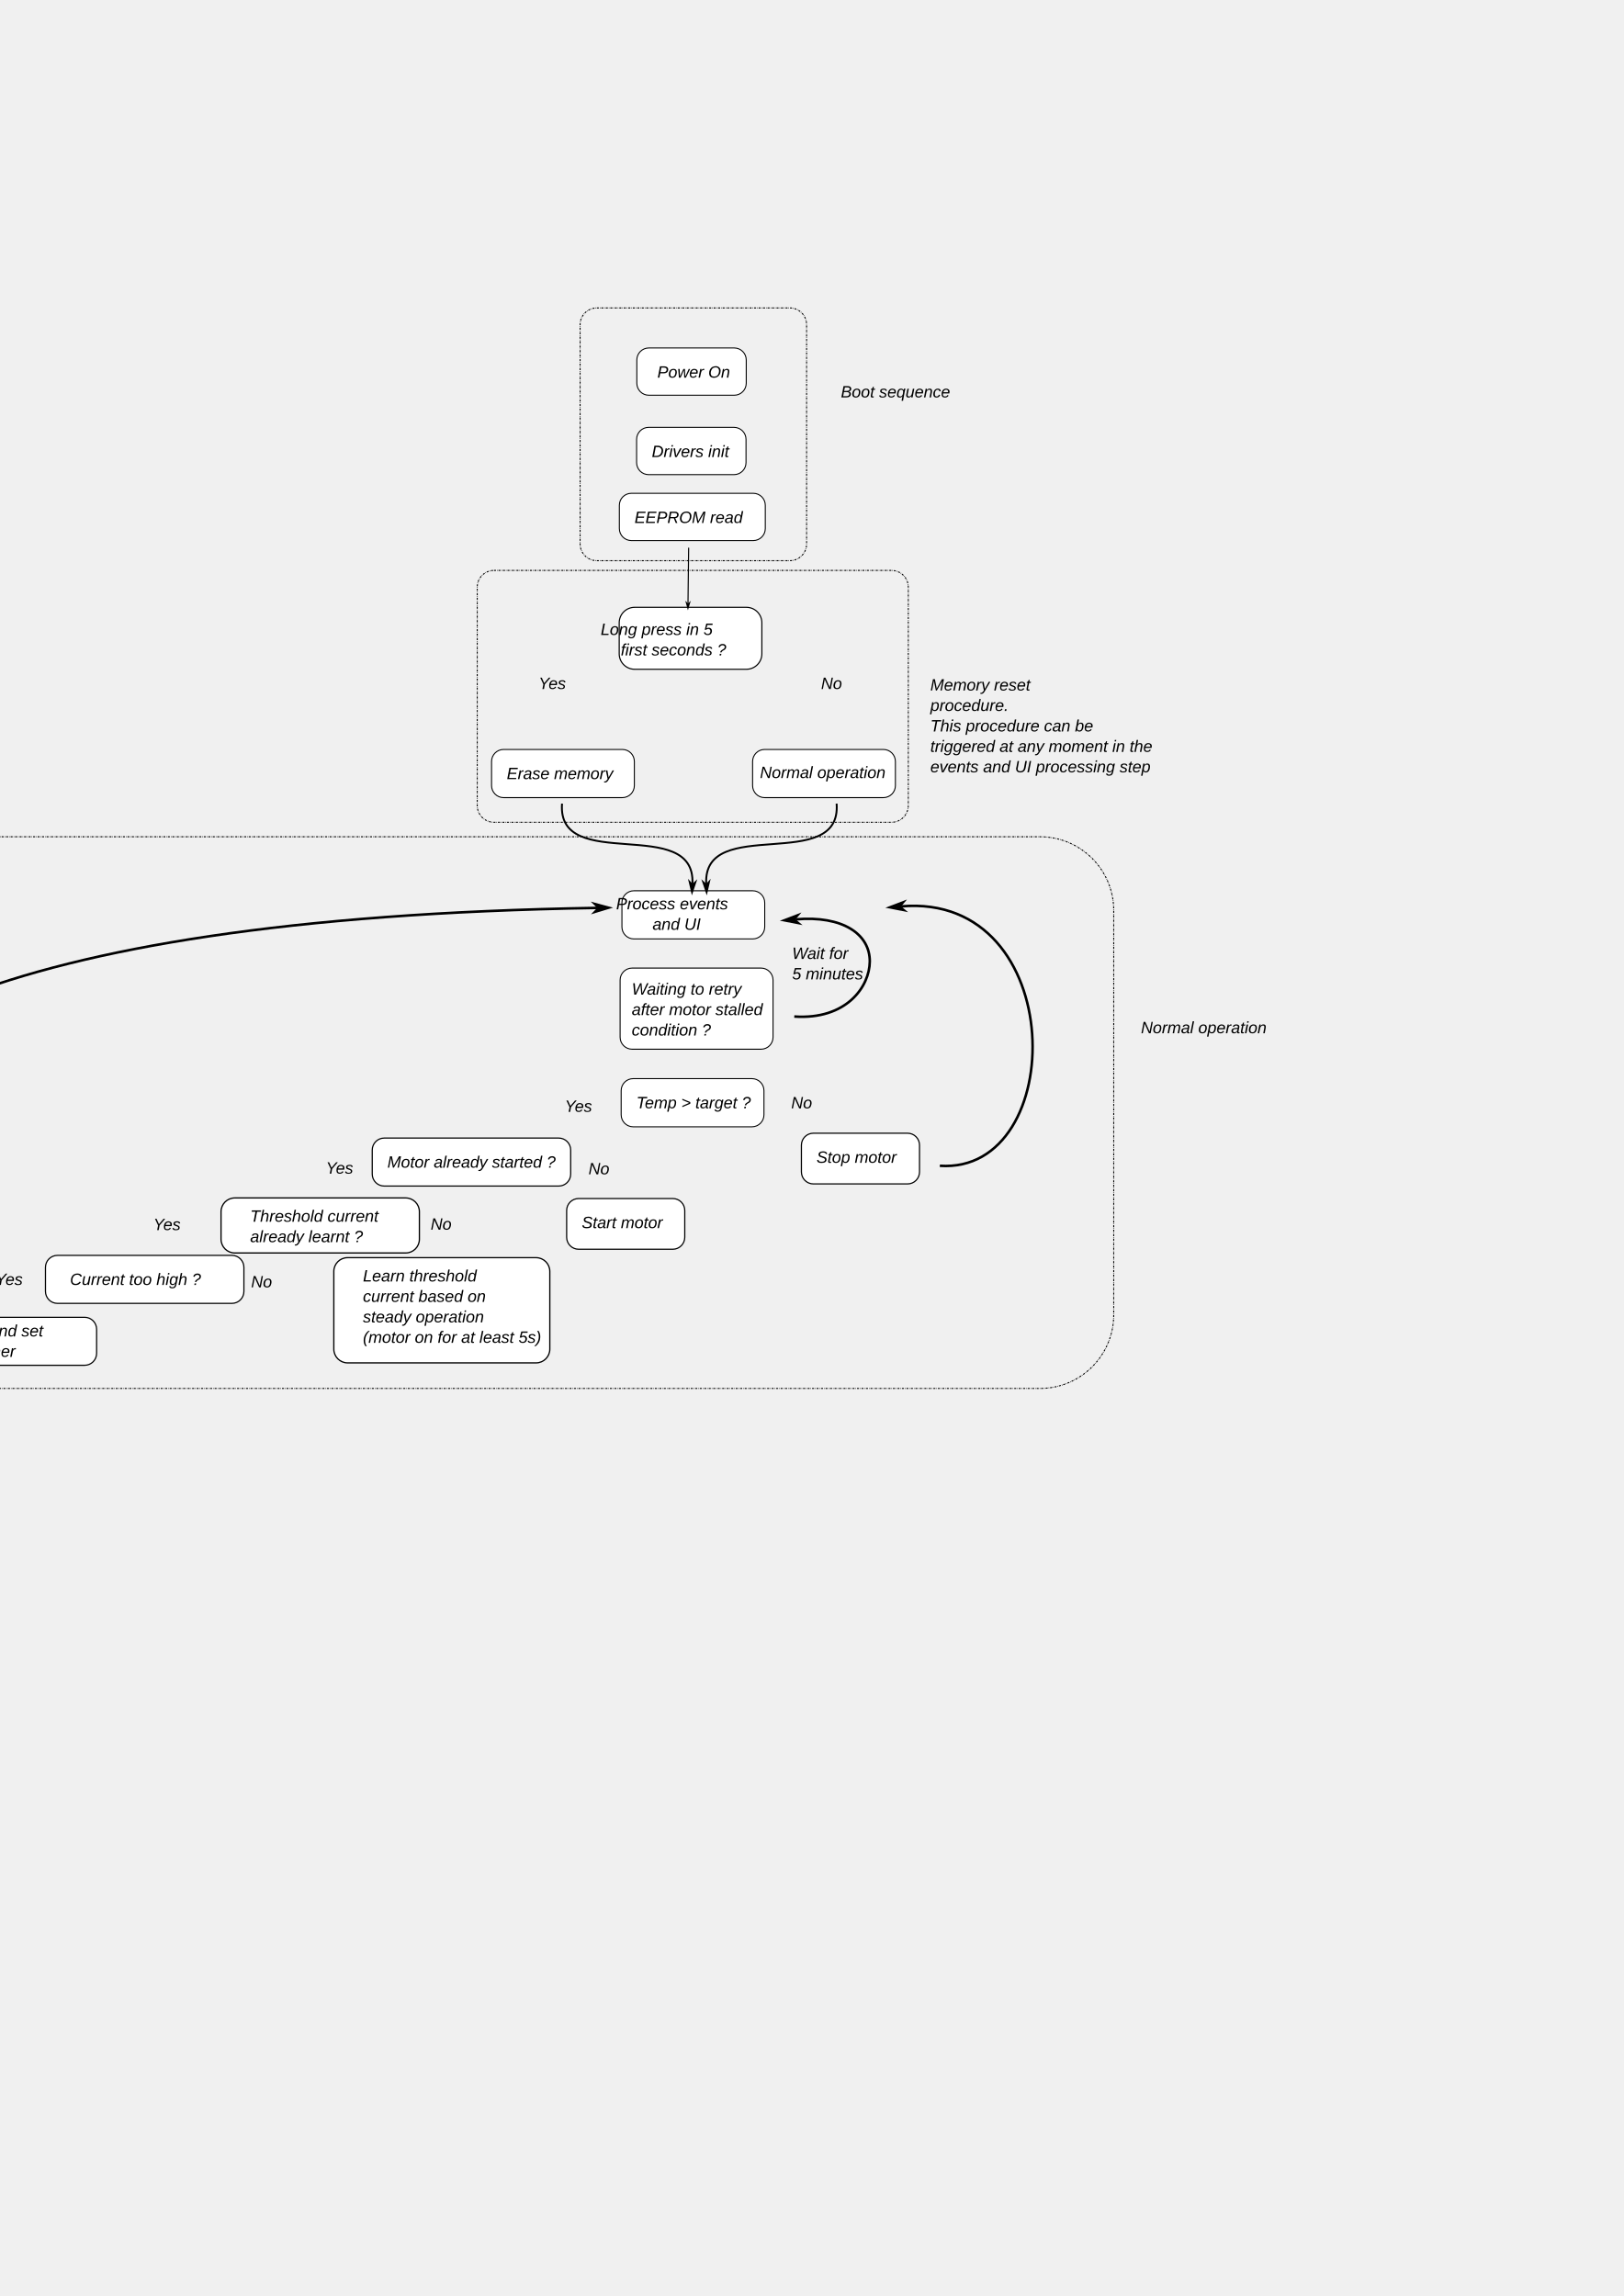
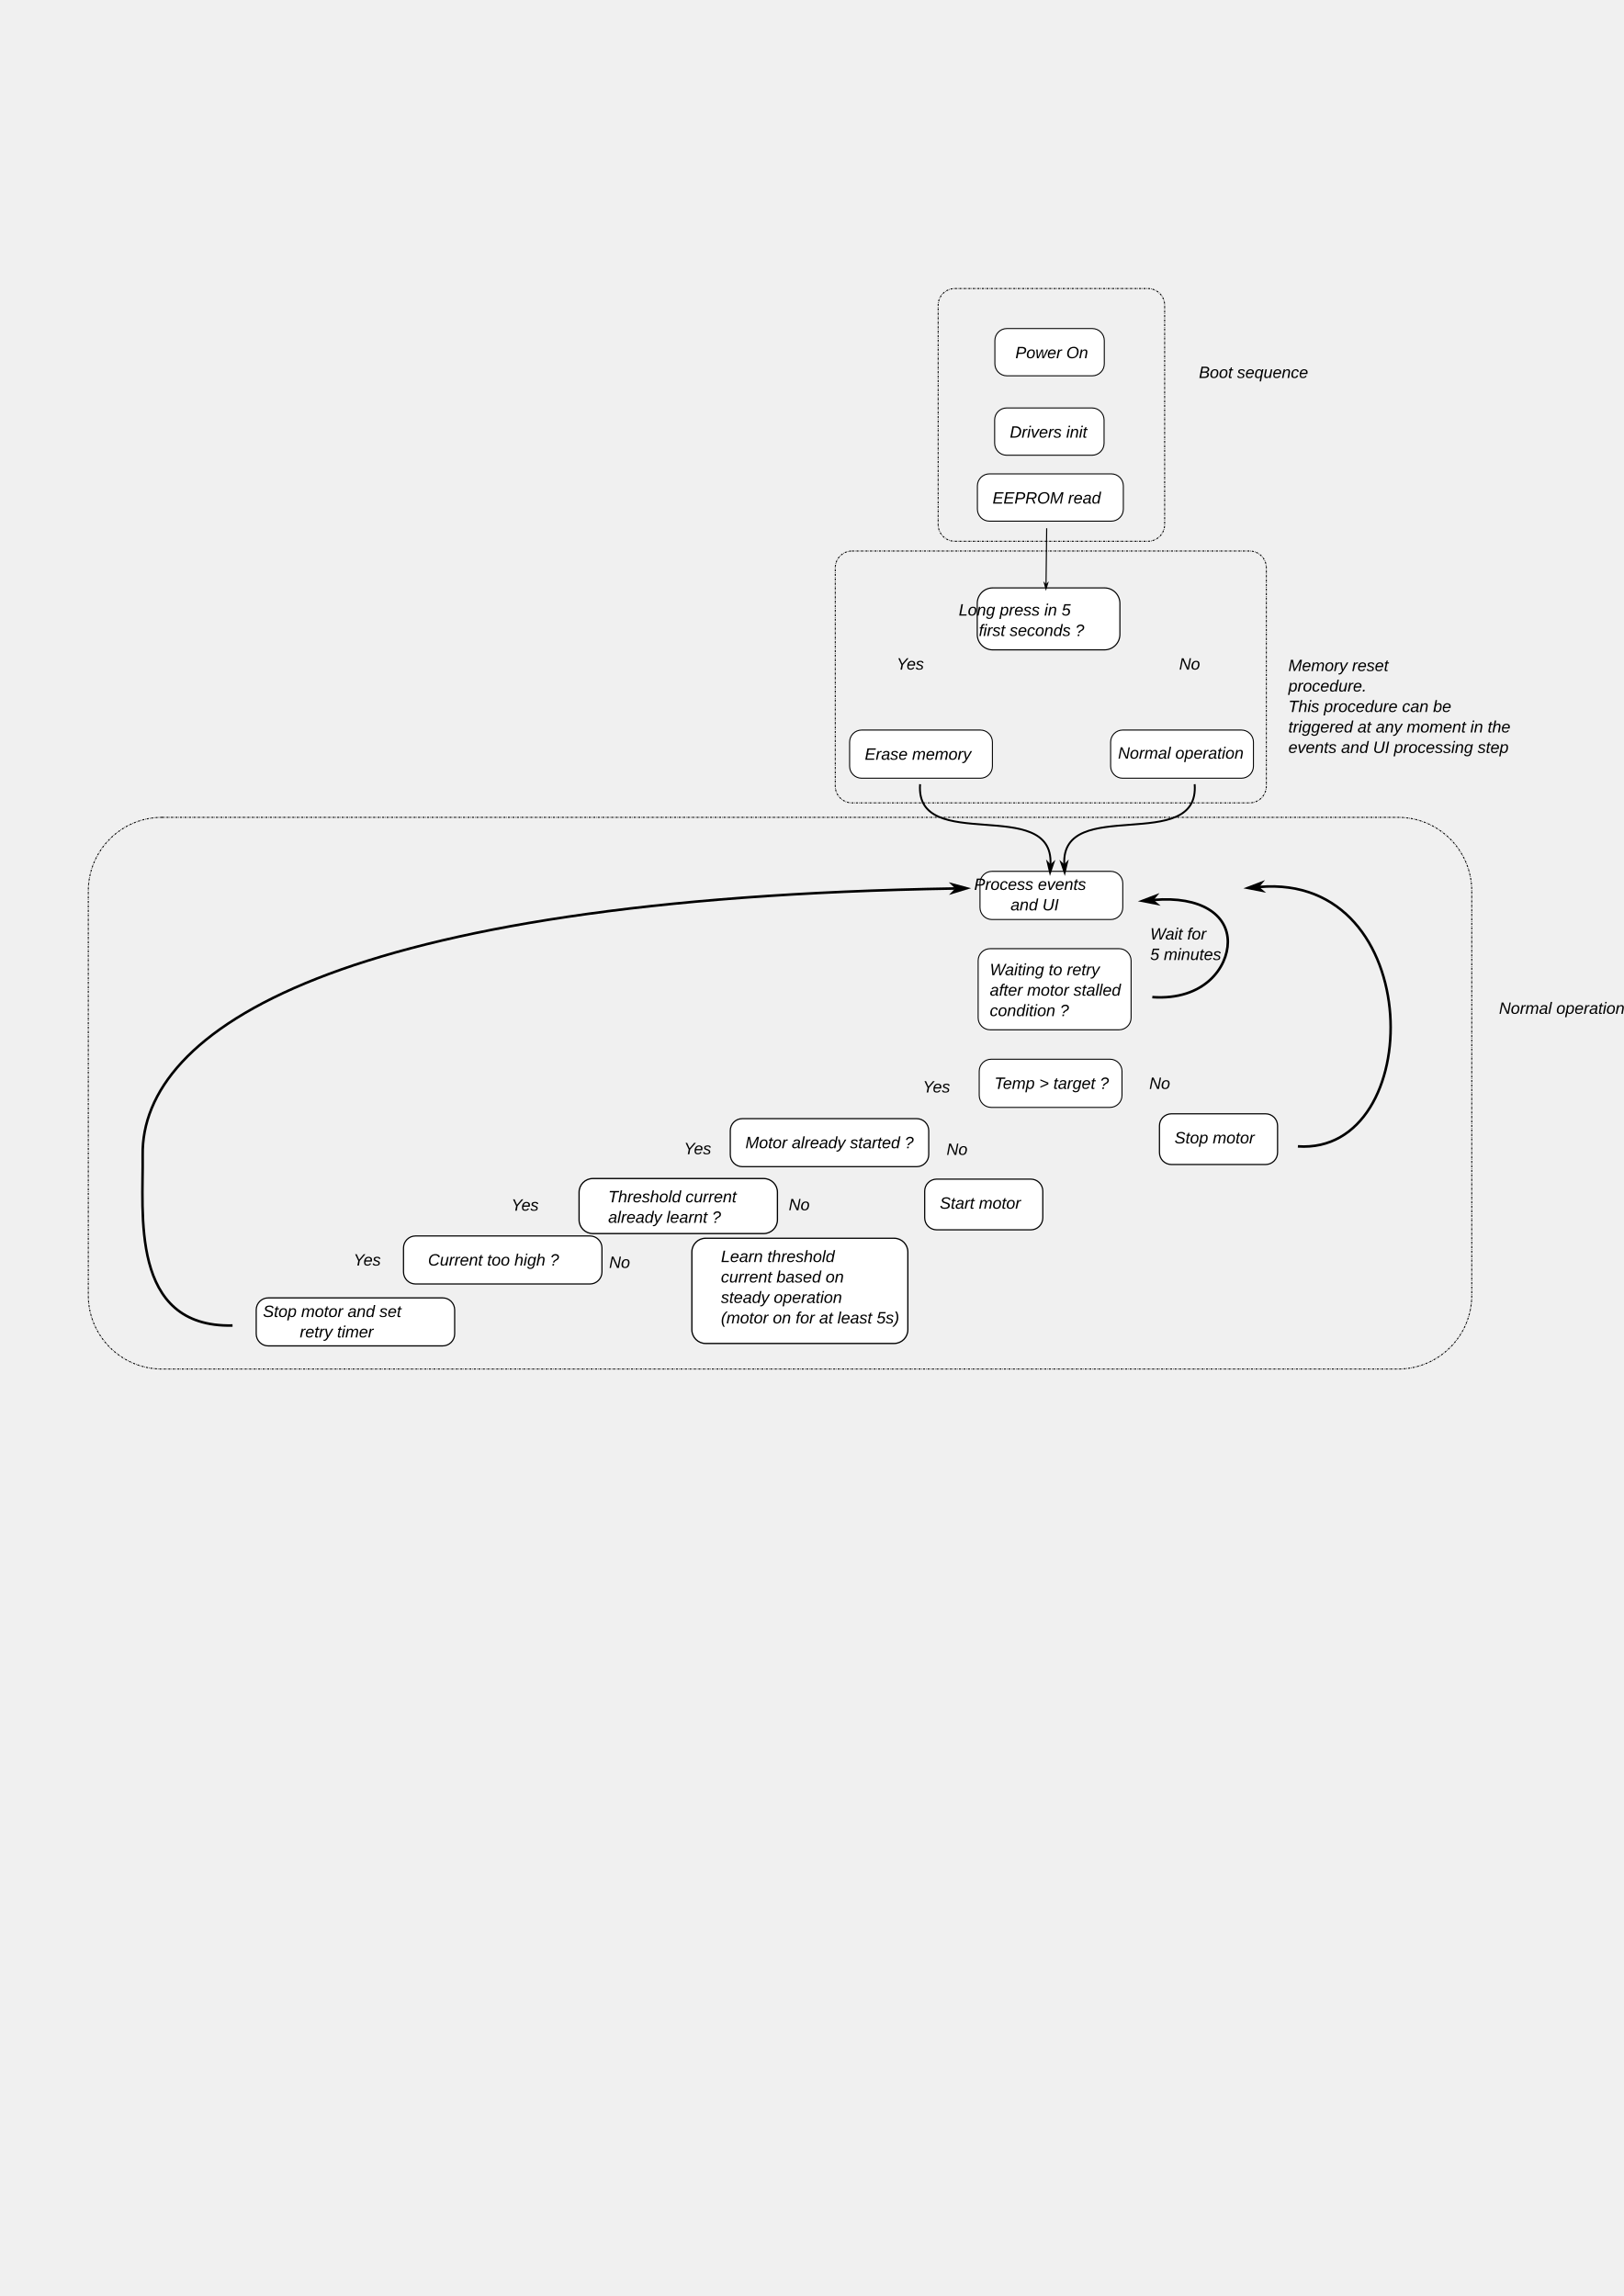
<svg xmlns="http://www.w3.org/2000/svg" width="210mm" height="297mm" viewBox="0 0 210 297" version="1.1" id="svg1">
  <defs id="defs1">
    <marker style="overflow:visible" id="marker2" refX="0" refY="0" orient="auto-start-reverse" markerWidth="1" markerHeight="1" viewBox="0 0 1 1" preserveAspectRatio="xMidYMid">
      <path style="fill:context-stroke;fill-rule:evenodd;stroke:none" d="M 0,0 5,-5 -12.5,0 5,5 Z" transform="scale(-0.5)" id="path2" />
    </marker>
    <marker style="overflow:visible" id="DartArrow" refX="0" refY="0" orient="auto-start-reverse" markerWidth="1" markerHeight="1" viewBox="0 0 1 1" preserveAspectRatio="xMidYMid">
      <path style="fill:context-stroke;fill-rule:evenodd;stroke:none" d="M 0,0 5,-5 -12.5,0 5,5 Z" transform="scale(-0.5)" id="path6" />
    </marker>
    <marker style="overflow:visible" id="DartArrow-1" refX="0" refY="0" orient="auto-start-reverse" markerWidth="1" markerHeight="1" viewBox="0 0 1 1" preserveAspectRatio="xMidYMid">
      <path style="fill:context-stroke;fill-rule:evenodd;stroke:none" d="M 0,0 5,-5 -12.5,0 5,5 Z" transform="scale(-0.5)" id="path6-5" />
    </marker>
    <marker style="overflow:visible" id="DartArrow-1-7" refX="0" refY="0" orient="auto-start-reverse" markerWidth="1" markerHeight="1" viewBox="0 0 1 1" preserveAspectRatio="xMidYMid">
      <path style="fill:context-stroke;fill-rule:evenodd;stroke:none" d="M 0,0 5,-5 -12.5,0 5,5 Z" transform="scale(-0.5)" id="path6-5-5" />
    </marker>
  </defs>
  <g id="layer1">
-     <rect style="fill:#ffffff;stroke:#000000;stroke-width:0.129;stroke-linejoin:round;stroke-dasharray:none" id="rect1" width="14.151" height="6.114" x="82.364" y="45.011" ry="1.555" />
-     <text xml:space="preserve" style="font-style:italic;font-size:2.117px;font-family:'Liberation Sans';-inkscape-font-specification:'Liberation Sans Italic';text-align:justify;fill:#000000;fill-opacity:1;stroke:none;stroke-width:0.142;stroke-linejoin:round" x="85.015" y="48.849" id="text1">
-       <tspan style="fill:#000000;fill-opacity:1;stroke:none;stroke-width:0.142" x="85.015" y="48.849" id="tspan2">Power On</tspan>
+     <rect style="fill:#ffffff;stroke:#000000;stroke-width:0.129;stroke-linejoin:round;stroke-dasharray:none" id="rect1" width="14.151" height="6.114" x="128.671" y="42.5" ry="1.555" />
+     <text xml:space="preserve" style="font-style:italic;font-size:2.117px;font-family:'Liberation Sans';-inkscape-font-specification:'Liberation Sans Italic';text-align:justify;fill:#000000;fill-opacity:1;stroke:none;stroke-width:0.142;stroke-linejoin:round" x="131.322" y="46.338" id="text1">
+       <tspan style="fill:#000000;fill-opacity:1;stroke:none;stroke-width:0.142" x="131.322" y="46.338" id="tspan2">Power On</tspan>
    </text>
-     <text xml:space="preserve" style="font-style:italic;font-size:2.117px;font-family:'Liberation Sans';-inkscape-font-specification:'Liberation Sans Italic';text-align:justify;fill:#000000;fill-opacity:1;stroke:none;stroke-width:0.142;stroke-linejoin:round" x="108.753" y="51.409" id="text1-6">
-       <tspan style="fill:#000000;fill-opacity:1;stroke:none;stroke-width:0.142" x="108.753" y="51.409" id="tspan2-2">Boot sequence</tspan>
+     <text xml:space="preserve" style="font-style:italic;font-size:2.117px;font-family:'Liberation Sans';-inkscape-font-specification:'Liberation Sans Italic';text-align:justify;fill:#000000;fill-opacity:1;stroke:none;stroke-width:0.142;stroke-linejoin:round" x="155.06" y="48.898" id="text1-6">
+       <tspan style="fill:#000000;fill-opacity:1;stroke:none;stroke-width:0.142" x="155.06" y="48.898" id="tspan2-2">Boot sequence</tspan>
    </text>
-     <text xml:space="preserve" style="font-style:italic;font-size:2.117px;font-family:'Liberation Sans';-inkscape-font-specification:'Liberation Sans Italic';text-align:justify;fill:#000000;fill-opacity:1;stroke:none;stroke-width:0.142;stroke-linejoin:round" x="120.322" y="89.324" id="text1-6-6">
-       <tspan style="fill:#000000;fill-opacity:1;stroke:none;stroke-width:0.142" x="120.322" y="89.324" id="tspan2-2-2">Memory reset</tspan>
-       <tspan style="fill:#000000;fill-opacity:1;stroke:none;stroke-width:0.142" x="120.322" y="91.969" id="tspan1">procedure.</tspan>
-       <tspan style="fill:#000000;fill-opacity:1;stroke:none;stroke-width:0.142" x="120.322" y="94.615" id="tspan5">This procedure can be</tspan>
-       <tspan style="fill:#000000;fill-opacity:1;stroke:none;stroke-width:0.142" x="120.322" y="97.261" id="tspan7">triggered at any moment in the </tspan>
-       <tspan style="fill:#000000;fill-opacity:1;stroke:none;stroke-width:0.142" x="120.322" y="99.907" id="tspan8">events and UI processing step</tspan>
+     <text xml:space="preserve" style="font-style:italic;font-size:2.117px;font-family:'Liberation Sans';-inkscape-font-specification:'Liberation Sans Italic';text-align:justify;fill:#000000;fill-opacity:1;stroke:none;stroke-width:0.142;stroke-linejoin:round" x="166.629" y="86.813" id="text1-6-6">
+       <tspan style="fill:#000000;fill-opacity:1;stroke:none;stroke-width:0.142" x="166.629" y="86.813" id="tspan2-2-2">Memory reset</tspan>
+       <tspan style="fill:#000000;fill-opacity:1;stroke:none;stroke-width:0.142" x="166.629" y="89.458" id="tspan1">procedure.</tspan>
+       <tspan style="fill:#000000;fill-opacity:1;stroke:none;stroke-width:0.142" x="166.629" y="92.104" id="tspan5">This procedure can be</tspan>
+       <tspan style="fill:#000000;fill-opacity:1;stroke:none;stroke-width:0.142" x="166.629" y="94.75" id="tspan7">triggered at any moment in the </tspan>
+       <tspan style="fill:#000000;fill-opacity:1;stroke:none;stroke-width:0.142" x="166.629" y="97.396" id="tspan8">events and UI processing step</tspan>
    </text>
-     <text xml:space="preserve" style="font-style:italic;font-size:2.117px;font-family:'Liberation Sans';-inkscape-font-specification:'Liberation Sans Italic';text-align:justify;fill:#000000;fill-opacity:1;stroke:none;stroke-width:0.142;stroke-linejoin:round" x="147.566" y="133.657" id="text1-6-6-7">
-       <tspan style="fill:#000000;fill-opacity:1;stroke:none;stroke-width:0.142" x="147.566" y="133.657" id="tspan8-3">Normal operation</tspan>
+     <text xml:space="preserve" style="font-style:italic;font-size:2.117px;font-family:'Liberation Sans';-inkscape-font-specification:'Liberation Sans Italic';text-align:justify;fill:#000000;fill-opacity:1;stroke:none;stroke-width:0.142;stroke-linejoin:round" x="193.873" y="131.146" id="text1-6-6-7">
+       <tspan style="fill:#000000;fill-opacity:1;stroke:none;stroke-width:0.142" x="193.873" y="131.146" id="tspan8-3">Normal operation</tspan>
    </text>
-     <rect style="fill:#ffffff;stroke:#000000;stroke-width:0.129;stroke-linejoin:round;stroke-dasharray:none" id="rect1-5" width="14.151" height="6.114" x="82.335" y="55.283" ry="1.555" />
-     <text xml:space="preserve" style="font-style:italic;font-size:2.117px;font-family:'Liberation Sans';-inkscape-font-specification:'Liberation Sans Italic';text-align:justify;fill:#000000;fill-opacity:1;stroke:none;stroke-width:0.142;stroke-linejoin:round" x="84.298" y="59.123" id="text1-3">
-       <tspan id="tspan1-5" style="fill:#000000;fill-opacity:1;stroke:none;stroke-width:0.142" x="84.298" y="59.123">Drivers init</tspan>
-       <tspan style="fill:#000000;fill-opacity:1;stroke:none;stroke-width:0.142" x="84.298" y="61.769" id="tspan2-6" />
+     <rect style="fill:#ffffff;stroke:#000000;stroke-width:0.129;stroke-linejoin:round;stroke-dasharray:none" id="rect1-5" width="14.151" height="6.114" x="128.642" y="52.772" ry="1.555" />
+     <text xml:space="preserve" style="font-style:italic;font-size:2.117px;font-family:'Liberation Sans';-inkscape-font-specification:'Liberation Sans Italic';text-align:justify;fill:#000000;fill-opacity:1;stroke:none;stroke-width:0.142;stroke-linejoin:round" x="130.605" y="56.612" id="text1-3">
+       <tspan id="tspan1-5" style="fill:#000000;fill-opacity:1;stroke:none;stroke-width:0.142" x="130.605" y="56.612">Drivers init</tspan>
+       <tspan style="fill:#000000;fill-opacity:1;stroke:none;stroke-width:0.142" x="130.605" y="59.258" id="tspan2-6" />
    </text>
-     <rect style="fill:#ffffff;stroke:#000000;stroke-width:0.129;stroke-linejoin:round;stroke-dasharray:none" id="rect2" width="18.468" height="6.231" x="80.338" y="139.527" ry="1.555" />
-     <text xml:space="preserve" style="font-style:italic;font-size:2.117px;font-family:'Liberation Sans';-inkscape-font-specification:'Liberation Sans Italic';text-align:justify;fill:#000000;fill-opacity:1;stroke:none;stroke-width:0.142;stroke-linejoin:round" x="82.3" y="143.367" id="text4">
-       <tspan id="tspan3" style="fill:#000000;fill-opacity:1;stroke:none;stroke-width:0.142" x="82.3" y="143.367">Temp &gt; target ?</tspan>
-       <tspan style="fill:#000000;fill-opacity:1;stroke:none;stroke-width:0.142" x="82.3" y="146.013" id="tspan4" />
+     <rect style="fill:#ffffff;stroke:#000000;stroke-width:0.129;stroke-linejoin:round;stroke-dasharray:none" id="rect2" width="18.468" height="6.231" x="126.645" y="137.016" ry="1.555" />
+     <text xml:space="preserve" style="font-style:italic;font-size:2.117px;font-family:'Liberation Sans';-inkscape-font-specification:'Liberation Sans Italic';text-align:justify;fill:#000000;fill-opacity:1;stroke:none;stroke-width:0.142;stroke-linejoin:round" x="128.608" y="140.856" id="text4">
+       <tspan id="tspan3" style="fill:#000000;fill-opacity:1;stroke:none;stroke-width:0.142" x="128.608" y="140.856">Temp &gt; target ?</tspan>
+       <tspan style="fill:#000000;fill-opacity:1;stroke:none;stroke-width:0.142" x="128.608" y="143.502" id="tspan4" />
    </text>
-     <rect style="fill:#ffffff;stroke:#000000;stroke-width:0.129;stroke-linejoin:round;stroke-dasharray:none" id="rect2-0" width="19.78" height="10.494" x="80.201" y="125.227" ry="1.555" />
-     <text xml:space="preserve" style="font-style:italic;font-size:2.117px;font-family:'Liberation Sans';-inkscape-font-specification:'Liberation Sans Italic';text-align:justify;fill:#000000;fill-opacity:1;stroke:none;stroke-width:0.142;stroke-linejoin:round" x="81.707" y="128.661" id="text4-6">
-       <tspan style="fill:#000000;fill-opacity:1;stroke:none;stroke-width:0.142" x="81.707" y="128.661" id="tspan4-5">Waiting to retry</tspan>
-       <tspan style="fill:#000000;fill-opacity:1;stroke:none;stroke-width:0.142" x="81.707" y="131.307" id="tspan25">after motor stalled </tspan>
-       <tspan style="fill:#000000;fill-opacity:1;stroke:none;stroke-width:0.142" x="81.707" y="133.953" id="tspan26">condition ?</tspan>
+     <rect style="fill:#ffffff;stroke:#000000;stroke-width:0.129;stroke-linejoin:round;stroke-dasharray:none" id="rect2-0" width="19.78" height="10.494" x="126.508" y="122.716" ry="1.555" />
+     <text xml:space="preserve" style="font-style:italic;font-size:2.117px;font-family:'Liberation Sans';-inkscape-font-specification:'Liberation Sans Italic';text-align:justify;fill:#000000;fill-opacity:1;stroke:none;stroke-width:0.142;stroke-linejoin:round" x="128.015" y="126.15" id="text4-6">
+       <tspan style="fill:#000000;fill-opacity:1;stroke:none;stroke-width:0.142" x="128.015" y="126.15" id="tspan4-5">Waiting to retry</tspan>
+       <tspan style="fill:#000000;fill-opacity:1;stroke:none;stroke-width:0.142" x="128.015" y="128.796" id="tspan25">after motor stalled </tspan>
+       <tspan style="fill:#000000;fill-opacity:1;stroke:none;stroke-width:0.142" x="128.015" y="131.442" id="tspan26">condition ?</tspan>
    </text>
-     <text xml:space="preserve" style="font-style:italic;font-size:2.117px;font-family:'Liberation Sans';-inkscape-font-specification:'Liberation Sans Italic';text-align:justify;fill:#000000;fill-opacity:1;stroke:none;stroke-width:0.142;stroke-linejoin:round" x="102.449" y="124.047" id="text4-6-0">
-       <tspan style="fill:#000000;fill-opacity:1;stroke:none;stroke-width:0.142" x="102.449" y="124.047" id="tspan26-7">Wait for</tspan>
-       <tspan style="fill:#000000;fill-opacity:1;stroke:none;stroke-width:0.142" x="102.449" y="126.692" id="tspan28">5 minutes</tspan>
+     <text xml:space="preserve" style="font-style:italic;font-size:2.117px;font-family:'Liberation Sans';-inkscape-font-specification:'Liberation Sans Italic';text-align:justify;fill:#000000;fill-opacity:1;stroke:none;stroke-width:0.142;stroke-linejoin:round" x="148.756" y="121.535" id="text4-6-0">
+       <tspan style="fill:#000000;fill-opacity:1;stroke:none;stroke-width:0.142" x="148.756" y="121.535" id="tspan26-7">Wait for</tspan>
+       <tspan style="fill:#000000;fill-opacity:1;stroke:none;stroke-width:0.142" x="148.756" y="124.181" id="tspan28">5 minutes</tspan>
    </text>
-     <rect style="fill:#ffffff;stroke:#000000;stroke-width:0.129;stroke-linejoin:round;stroke-dasharray:none" id="rect2-7" width="18.468" height="6.231" x="63.576" y="96.946" ry="1.555" />
-     <text xml:space="preserve" style="font-style:italic;font-size:2.117px;font-family:'Liberation Sans';-inkscape-font-specification:'Liberation Sans Italic';text-align:justify;fill:#000000;fill-opacity:1;stroke:none;stroke-width:0.142;stroke-linejoin:round" x="65.539" y="100.786" id="text4-9">
-       <tspan id="tspan3-2" style="fill:#000000;fill-opacity:1;stroke:none;stroke-width:0.142" x="65.539" y="100.786">Erase memory</tspan>
-       <tspan style="fill:#000000;fill-opacity:1;stroke:none;stroke-width:0.142" x="65.539" y="103.432" id="tspan4-0" />
+     <rect style="fill:#ffffff;stroke:#000000;stroke-width:0.129;stroke-linejoin:round;stroke-dasharray:none" id="rect2-7" width="18.468" height="6.231" x="109.884" y="94.435" ry="1.555" />
+     <text xml:space="preserve" style="font-style:italic;font-size:2.117px;font-family:'Liberation Sans';-inkscape-font-specification:'Liberation Sans Italic';text-align:justify;fill:#000000;fill-opacity:1;stroke:none;stroke-width:0.142;stroke-linejoin:round" x="111.846" y="98.275" id="text4-9">
+       <tspan id="tspan3-2" style="fill:#000000;fill-opacity:1;stroke:none;stroke-width:0.142" x="111.846" y="98.275">Erase memory</tspan>
+       <tspan style="fill:#000000;fill-opacity:1;stroke:none;stroke-width:0.142" x="111.846" y="100.921" id="tspan4-0" />
    </text>
-     <rect style="fill:#ffffff;stroke:#000000;stroke-width:0.152;stroke-linejoin:round;stroke-dasharray:none" id="rect2-2" width="25.665" height="6.208" x="48.144" y="147.215" ry="1.549" />
-     <text xml:space="preserve" style="font-style:italic;font-size:2.117px;font-family:'Liberation Sans';-inkscape-font-specification:'Liberation Sans Italic';text-align:justify;fill:#000000;fill-opacity:1;stroke:none;stroke-width:0.142;stroke-linejoin:round" x="50.096" y="151.043" id="text4-7">
-       <tspan style="fill:#000000;fill-opacity:1;stroke:none;stroke-width:0.142" x="50.096" y="151.043" id="tspan4-9">Motor already started ?</tspan>
+     <rect style="fill:#ffffff;stroke:#000000;stroke-width:0.152;stroke-linejoin:round;stroke-dasharray:none" id="rect2-2" width="25.665" height="6.208" x="94.451" y="144.704" ry="1.549" />
+     <text xml:space="preserve" style="font-style:italic;font-size:2.117px;font-family:'Liberation Sans';-inkscape-font-specification:'Liberation Sans Italic';text-align:justify;fill:#000000;fill-opacity:1;stroke:none;stroke-width:0.142;stroke-linejoin:round" x="96.403" y="148.532" id="text4-7">
+       <tspan style="fill:#000000;fill-opacity:1;stroke:none;stroke-width:0.142" x="96.403" y="148.532" id="tspan4-9">Motor already started ?</tspan>
    </text>
-     <rect style="fill:#ffffff;stroke:#000000;stroke-width:0.152;stroke-linejoin:round;stroke-dasharray:none" id="rect2-2-7" width="15.275" height="6.56" x="73.288" y="155.037" ry="1.549" />
-     <text xml:space="preserve" style="font-style:italic;font-size:2.117px;font-family:'Liberation Sans';-inkscape-font-specification:'Liberation Sans Italic';text-align:justify;fill:#000000;fill-opacity:1;stroke:none;stroke-width:0.142;stroke-linejoin:round" x="75.239" y="158.866" id="text4-7-3">
-       <tspan style="fill:#000000;fill-opacity:1;stroke:none;stroke-width:0.142" x="75.239" y="158.866" id="tspan4-9-6">Start motor</tspan>
+     <rect style="fill:#ffffff;stroke:#000000;stroke-width:0.152;stroke-linejoin:round;stroke-dasharray:none" id="rect2-2-7" width="15.275" height="6.56" x="119.595" y="152.526" ry="1.549" />
+     <text xml:space="preserve" style="font-style:italic;font-size:2.117px;font-family:'Liberation Sans';-inkscape-font-specification:'Liberation Sans Italic';text-align:justify;fill:#000000;fill-opacity:1;stroke:none;stroke-width:0.142;stroke-linejoin:round" x="121.546" y="156.355" id="text4-7-3">
+       <tspan style="fill:#000000;fill-opacity:1;stroke:none;stroke-width:0.142" x="121.546" y="156.355" id="tspan4-9-6">Start motor</tspan>
    </text>
-     <rect style="fill:#ffffff;stroke:#000000;stroke-width:0.152;stroke-linejoin:round;stroke-dasharray:none" id="rect2-2-7-3" width="15.275" height="6.56" x="103.65" y="146.587" ry="1.549" />
-     <text xml:space="preserve" style="font-style:italic;font-size:2.117px;font-family:'Liberation Sans';-inkscape-font-specification:'Liberation Sans Italic';text-align:justify;fill:#000000;fill-opacity:1;stroke:none;stroke-width:0.142;stroke-linejoin:round" x="105.601" y="150.416" id="text4-7-3-0">
-       <tspan style="fill:#000000;fill-opacity:1;stroke:none;stroke-width:0.142" x="105.601" y="150.416" id="tspan4-9-6-7">Stop motor</tspan>
+     <rect style="fill:#ffffff;stroke:#000000;stroke-width:0.152;stroke-linejoin:round;stroke-dasharray:none" id="rect2-2-7-3" width="15.275" height="6.56" x="149.957" y="144.076" ry="1.549" />
+     <text xml:space="preserve" style="font-style:italic;font-size:2.117px;font-family:'Liberation Sans';-inkscape-font-specification:'Liberation Sans Italic';text-align:justify;fill:#000000;fill-opacity:1;stroke:none;stroke-width:0.142;stroke-linejoin:round" x="151.908" y="147.905" id="text4-7-3-0">
+       <tspan style="fill:#000000;fill-opacity:1;stroke:none;stroke-width:0.142" x="151.908" y="147.905" id="tspan4-9-6-7">Stop motor</tspan>
    </text>
-     <rect style="fill:#ffffff;stroke:#000000;stroke-width:0.152;stroke-linejoin:round;stroke-dasharray:none" id="rect2-2-5" width="25.665" height="6.208" x="5.88" y="162.39" ry="1.549" />
-     <text xml:space="preserve" style="font-style:italic;font-size:2.117px;font-family:'Liberation Sans';-inkscape-font-specification:'Liberation Sans Italic';text-align:justify;fill:#000000;fill-opacity:1;stroke:none;stroke-width:0.142;stroke-linejoin:round" x="9.045" y="166.219" id="text4-7-9">
-       <tspan style="fill:#000000;fill-opacity:1;stroke:none;stroke-width:0.142" x="9.045" y="166.219" id="tspan4-9-2">Current too high ?</tspan>
+     <rect style="fill:#ffffff;stroke:#000000;stroke-width:0.152;stroke-linejoin:round;stroke-dasharray:none" id="rect2-2-5" width="25.665" height="6.208" x="52.187" y="159.879" ry="1.549" />
+     <text xml:space="preserve" style="font-style:italic;font-size:2.117px;font-family:'Liberation Sans';-inkscape-font-specification:'Liberation Sans Italic';text-align:justify;fill:#000000;fill-opacity:1;stroke:none;stroke-width:0.142;stroke-linejoin:round" x="55.352" y="163.708" id="text4-7-9">
+       <tspan style="fill:#000000;fill-opacity:1;stroke:none;stroke-width:0.142" x="55.352" y="163.708" id="tspan4-9-2">Current too high ?</tspan>
    </text>
-     <rect style="fill:#ffffff;stroke:#000000;stroke-width:0.163;stroke-linejoin:round;stroke-dasharray:none" id="rect2-2-5-8" width="25.654" height="7.119" x="28.588" y="154.96" ry="1.777" />
-     <text xml:space="preserve" style="font-style:italic;font-size:2.117px;font-family:'Liberation Sans';-inkscape-font-specification:'Liberation Sans Italic';text-align:justify;fill:#000000;fill-opacity:1;stroke:none;stroke-width:0.142;stroke-linejoin:round" x="32.354" y="158.038" id="text4-7-9-43">
-       <tspan style="fill:#000000;fill-opacity:1;stroke:none;stroke-width:0.142" x="32.354" y="158.038" id="tspan4-9-2-1">Threshold current </tspan>
-       <tspan style="fill:#000000;fill-opacity:1;stroke:none;stroke-width:0.142" x="32.354" y="160.684" id="tspan20">already learnt ?</tspan>
+     <rect style="fill:#ffffff;stroke:#000000;stroke-width:0.163;stroke-linejoin:round;stroke-dasharray:none" id="rect2-2-5-8" width="25.654" height="7.119" x="74.895" y="152.449" ry="1.777" />
+     <text xml:space="preserve" style="font-style:italic;font-size:2.117px;font-family:'Liberation Sans';-inkscape-font-specification:'Liberation Sans Italic';text-align:justify;fill:#000000;fill-opacity:1;stroke:none;stroke-width:0.142;stroke-linejoin:round" x="78.661" y="155.527" id="text4-7-9-43">
+       <tspan style="fill:#000000;fill-opacity:1;stroke:none;stroke-width:0.142" x="78.661" y="155.527" id="tspan4-9-2-1">Threshold current </tspan>
+       <tspan style="fill:#000000;fill-opacity:1;stroke:none;stroke-width:0.142" x="78.661" y="158.173" id="tspan20">already learnt ?</tspan>
    </text>
-     <rect style="fill:#ffffff;stroke:#000000;stroke-width:0.163;stroke-linejoin:round;stroke-dasharray:none" id="rect2-2-5-8-0" width="27.934" height="13.609" x="43.175" y="162.686" ry="1.777" />
-     <text xml:space="preserve" style="font-style:italic;font-size:2.117px;font-family:'Liberation Sans';-inkscape-font-specification:'Liberation Sans Italic';text-align:justify;fill:#000000;fill-opacity:1;stroke:none;stroke-width:0.142;stroke-linejoin:round" x="46.941" y="165.764" id="text4-7-9-43-4">
-       <tspan style="fill:#000000;fill-opacity:1;stroke:none;stroke-width:0.142" x="46.941" y="165.764" id="tspan20-7">Learn threshold </tspan>
-       <tspan style="fill:#000000;fill-opacity:1;stroke:none;stroke-width:0.142" x="46.941" y="168.41" id="tspan21">current based on </tspan>
-       <tspan style="fill:#000000;fill-opacity:1;stroke:none;stroke-width:0.142" x="46.941" y="171.056" id="tspan22">steady operation </tspan>
-       <tspan style="fill:#000000;fill-opacity:1;stroke:none;stroke-width:0.142" x="46.941" y="173.701" id="tspan23">(motor on for at least 5s)</tspan>
+     <rect style="fill:#ffffff;stroke:#000000;stroke-width:0.163;stroke-linejoin:round;stroke-dasharray:none" id="rect2-2-5-8-0" width="27.934" height="13.609" x="89.482" y="160.175" ry="1.777" />
+     <text xml:space="preserve" style="font-style:italic;font-size:2.117px;font-family:'Liberation Sans';-inkscape-font-specification:'Liberation Sans Italic';text-align:justify;fill:#000000;fill-opacity:1;stroke:none;stroke-width:0.142;stroke-linejoin:round" x="93.248" y="163.253" id="text4-7-9-43-4">
+       <tspan style="fill:#000000;fill-opacity:1;stroke:none;stroke-width:0.142" x="93.248" y="163.253" id="tspan20-7">Learn threshold </tspan>
+       <tspan style="fill:#000000;fill-opacity:1;stroke:none;stroke-width:0.142" x="93.248" y="165.899" id="tspan21">current based on </tspan>
+       <tspan style="fill:#000000;fill-opacity:1;stroke:none;stroke-width:0.142" x="93.248" y="168.545" id="tspan22">steady operation </tspan>
+       <tspan style="fill:#000000;fill-opacity:1;stroke:none;stroke-width:0.142" x="93.248" y="171.19" id="tspan23">(motor on for at least 5s)</tspan>
    </text>
-     <rect style="fill:#ffffff;stroke:#000000;stroke-width:0.152;stroke-linejoin:round;stroke-dasharray:none" id="rect2-2-5-5" width="25.665" height="6.208" x="-13.169" y="170.4" ry="1.549" />
-     <text xml:space="preserve" style="font-style:italic;font-size:2.117px;font-family:'Liberation Sans';-inkscape-font-specification:'Liberation Sans Italic';text-align:justify;fill:#000000;fill-opacity:1;stroke:none;stroke-width:0.142;stroke-linejoin:round" x="-1.299" y="172.873" id="text4-7-9-4">
-       <tspan style="text-align:center;text-anchor:middle;fill:#000000;fill-opacity:1;stroke:none;stroke-width:0.142" x="-1.299" y="172.873" id="tspan4-9-2-7">Stop motor and set</tspan>
-       <tspan style="text-align:center;text-anchor:middle;fill:#000000;fill-opacity:1;stroke:none;stroke-width:0.142" x="-1.299" y="175.519" id="tspan19">retry timer</tspan>
+     <rect style="fill:#ffffff;stroke:#000000;stroke-width:0.152;stroke-linejoin:round;stroke-dasharray:none" id="rect2-2-5-5" width="25.665" height="6.208" x="33.138" y="167.889" ry="1.549" />
+     <text xml:space="preserve" style="font-style:italic;font-size:2.117px;font-family:'Liberation Sans';-inkscape-font-specification:'Liberation Sans Italic';text-align:justify;fill:#000000;fill-opacity:1;stroke:none;stroke-width:0.142;stroke-linejoin:round" x="45.008" y="170.362" id="text4-7-9-4">
+       <tspan style="text-align:center;text-anchor:middle;fill:#000000;fill-opacity:1;stroke:none;stroke-width:0.142" x="45.008" y="170.362" id="tspan4-9-2-7">Stop motor and set</tspan>
+       <tspan style="text-align:center;text-anchor:middle;fill:#000000;fill-opacity:1;stroke:none;stroke-width:0.142" x="45.008" y="173.008" id="tspan19">retry timer</tspan>
    </text>
-     <rect style="fill:#ffffff;stroke:#000000;stroke-width:0.129;stroke-linejoin:round;stroke-dasharray:none" id="rect5" width="18.876" height="6.114" x="80.103" y="63.811" ry="1.555" />
-     <text xml:space="preserve" style="font-style:italic;font-size:2.117px;font-family:'Liberation Sans';-inkscape-font-specification:'Liberation Sans Italic';text-align:justify;fill:#000000;fill-opacity:1;stroke:none;stroke-width:0.142;stroke-linejoin:round" x="82.065" y="67.651" id="text6">
-       <tspan style="fill:#000000;fill-opacity:1;stroke:none;stroke-width:0.142" x="82.065" y="67.651" id="tspan6">EEPROM read</tspan>
+     <rect style="fill:#ffffff;stroke:#000000;stroke-width:0.129;stroke-linejoin:round;stroke-dasharray:none" id="rect5" width="18.876" height="6.114" x="126.41" y="61.3" ry="1.555" />
+     <text xml:space="preserve" style="font-style:italic;font-size:2.117px;font-family:'Liberation Sans';-inkscape-font-specification:'Liberation Sans Italic';text-align:justify;fill:#000000;fill-opacity:1;stroke:none;stroke-width:0.142;stroke-linejoin:round" x="128.373" y="65.14" id="text6">
+       <tspan style="fill:#000000;fill-opacity:1;stroke:none;stroke-width:0.142" x="128.373" y="65.14" id="tspan6">EEPROM read</tspan>
    </text>
-     <rect style="fill:none;fill-opacity:1;stroke:#000000;stroke-width:0.129;stroke-linejoin:round;stroke-dasharray:0.258, 0.129, 0.065, 0.129;stroke-dashoffset:0;stroke-opacity:1" id="rect7" width="29.294" height="32.694" x="75.027" y="39.833" ry="2.167" />
-     <rect style="fill:none;fill-opacity:1;stroke:#000000;stroke-width:0.129;stroke-linejoin:round;stroke-dasharray:0.258, 0.129, 0.065, 0.129;stroke-dashoffset:0;stroke-opacity:1" id="rect7-9" width="55.75" height="32.581" x="61.723" y="73.786" ry="2.167" />
-     <rect style="fill:none;fill-opacity:1;stroke:#000000;stroke-width:0.129;stroke-linejoin:round;stroke-dasharray:0.258, 0.129, 0.065, 0.129;stroke-dashoffset:0;stroke-opacity:1" id="rect7-1" width="178.93" height="71.366" x="-34.888" y="108.238" ry="9.537" />
-     <rect style="fill:#ffffff;stroke:#000000;stroke-width:0.146;stroke-linejoin:round;stroke-dasharray:none" id="rect8" width="18.45" height="8.013" x="80.085" y="78.56" ry="2" />
-     <text xml:space="preserve" style="font-style:italic;font-size:2.117px;font-family:'Liberation Sans';-inkscape-font-specification:'Liberation Sans Italic';text-align:justify;fill:#000000;fill-opacity:1;stroke:none;stroke-width:0.142;stroke-linejoin:round" x="96.868" y="82.134" id="text9">
-       <tspan style="text-align:end;text-anchor:end;fill:#000000;fill-opacity:1;stroke:none;stroke-width:0.142" x="96.868" y="82.134" id="tspan10">Long press in 5 </tspan>
-       <tspan style="text-align:end;text-anchor:end;fill:#000000;fill-opacity:1;stroke:none;stroke-width:0.142" x="96.868" y="84.779" id="tspan11">first seconds ?</tspan>
+     <rect style="fill:none;fill-opacity:1;stroke:#000000;stroke-width:0.129;stroke-linejoin:round;stroke-dasharray:0.258, 0.129, 0.065, 0.129;stroke-dashoffset:0;stroke-opacity:1" id="rect7" width="29.294" height="32.694" x="121.335" y="37.322" ry="2.167" />
+     <rect style="fill:none;fill-opacity:1;stroke:#000000;stroke-width:0.129;stroke-linejoin:round;stroke-dasharray:0.258, 0.129, 0.065, 0.129;stroke-dashoffset:0;stroke-opacity:1" id="rect7-9" width="55.75" height="32.581" x="108.03" y="71.275" ry="2.167" />
+     <rect style="fill:none;fill-opacity:1;stroke:#000000;stroke-width:0.129;stroke-linejoin:round;stroke-dasharray:0.258, 0.129, 0.065, 0.129;stroke-dashoffset:0;stroke-opacity:1" id="rect7-1" width="178.93" height="71.366" x="11.419" y="105.727" ry="9.537" />
+     <rect style="fill:#ffffff;stroke:#000000;stroke-width:0.146;stroke-linejoin:round;stroke-dasharray:none" id="rect8" width="18.45" height="8.013" x="126.392" y="76.049" ry="2" />
+     <text xml:space="preserve" style="font-style:italic;font-size:2.117px;font-family:'Liberation Sans';-inkscape-font-specification:'Liberation Sans Italic';text-align:justify;fill:#000000;fill-opacity:1;stroke:none;stroke-width:0.142;stroke-linejoin:round" x="143.176" y="79.623" id="text9">
+       <tspan style="text-align:end;text-anchor:end;fill:#000000;fill-opacity:1;stroke:none;stroke-width:0.142" x="143.176" y="79.623" id="tspan10">Long press in 5 </tspan>
+       <tspan style="text-align:end;text-anchor:end;fill:#000000;fill-opacity:1;stroke:none;stroke-width:0.142" x="143.176" y="82.268" id="tspan11">first seconds ?</tspan>
    </text>
-     <rect style="fill:#ffffff;stroke:#000000;stroke-width:0.129;stroke-linejoin:round;stroke-dasharray:none" id="rect12" width="18.468" height="6.231" x="97.337" y="96.946" ry="1.555" />
-     <text xml:space="preserve" style="font-style:italic;font-size:2.117px;font-family:'Liberation Sans';-inkscape-font-specification:'Liberation Sans Italic';text-align:justify;fill:#000000;fill-opacity:1;stroke:none;stroke-width:0.142;stroke-linejoin:round" x="98.289" y="100.649" id="text13">
-       <tspan style="fill:#000000;fill-opacity:1;stroke:none;stroke-width:0.142" x="98.289" y="100.649" id="tspan13">Normal operation</tspan>
+     <rect style="fill:#ffffff;stroke:#000000;stroke-width:0.129;stroke-linejoin:round;stroke-dasharray:none" id="rect12" width="18.468" height="6.231" x="143.644" y="94.435" ry="1.555" />
+     <text xml:space="preserve" style="font-style:italic;font-size:2.117px;font-family:'Liberation Sans';-inkscape-font-specification:'Liberation Sans Italic';text-align:justify;fill:#000000;fill-opacity:1;stroke:none;stroke-width:0.142;stroke-linejoin:round" x="144.597" y="98.138" id="text13">
+       <tspan style="fill:#000000;fill-opacity:1;stroke:none;stroke-width:0.142" x="144.597" y="98.138" id="tspan13">Normal operation</tspan>
    </text>
-     <text xml:space="preserve" style="font-style:italic;font-size:2.117px;font-family:'Liberation Sans';-inkscape-font-specification:'Liberation Sans Italic';text-align:justify;fill:#000000;fill-opacity:1;stroke:none;stroke-width:0.129;stroke-linejoin:round;stroke-dasharray:none;stroke-dashoffset:0;stroke-opacity:1" x="69.651" y="89.127" id="text14">
-       <tspan id="tspan14" style="stroke-width:0.129;stroke-dasharray:none;fill:#000000;fill-opacity:1;stroke:none" x="69.651" y="89.127">Yes</tspan>
+     <text xml:space="preserve" style="font-style:italic;font-size:2.117px;font-family:'Liberation Sans';-inkscape-font-specification:'Liberation Sans Italic';text-align:justify;fill:#000000;fill-opacity:1;stroke:none;stroke-width:0.129;stroke-linejoin:round;stroke-dasharray:none;stroke-dashoffset:0;stroke-opacity:1" x="115.959" y="86.616" id="text14">
+       <tspan id="tspan14" style="fill:#000000;fill-opacity:1;stroke:none;stroke-width:0.129;stroke-dasharray:none" x="115.959" y="86.616">Yes</tspan>
    </text>
-     <text xml:space="preserve" style="font-style:italic;font-size:2.117px;font-family:'Liberation Sans';-inkscape-font-specification:'Liberation Sans Italic';text-align:justify;fill:#000000;fill-opacity:1;stroke:none;stroke-width:0.129;stroke-linejoin:round;stroke-dasharray:none;stroke-dashoffset:0;stroke-opacity:1" x="42.144" y="151.816" id="text14-3">
-       <tspan id="tspan14-1" style="fill:#000000;fill-opacity:1;stroke:none;stroke-width:0.129;stroke-dasharray:none" x="42.144" y="151.816">Yes</tspan>
+     <text xml:space="preserve" style="font-style:italic;font-size:2.117px;font-family:'Liberation Sans';-inkscape-font-specification:'Liberation Sans Italic';text-align:justify;fill:#000000;fill-opacity:1;stroke:none;stroke-width:0.129;stroke-linejoin:round;stroke-dasharray:none;stroke-dashoffset:0;stroke-opacity:1" x="88.452" y="149.305" id="text14-3">
+       <tspan id="tspan14-1" style="fill:#000000;fill-opacity:1;stroke:none;stroke-width:0.129;stroke-dasharray:none" x="88.452" y="149.305">Yes</tspan>
    </text>
-     <text xml:space="preserve" style="font-style:italic;font-size:2.117px;font-family:'Liberation Sans';-inkscape-font-specification:'Liberation Sans Italic';text-align:justify;fill:#000000;fill-opacity:1;stroke:none;stroke-width:0.129;stroke-linejoin:round;stroke-dasharray:none;stroke-dashoffset:0;stroke-opacity:1" x="19.824" y="159.12" id="text14-3-0">
-       <tspan id="tspan14-1-6" style="fill:#000000;fill-opacity:1;stroke:none;stroke-width:0.129;stroke-dasharray:none" x="19.824" y="159.12">Yes</tspan>
+     <text xml:space="preserve" style="font-style:italic;font-size:2.117px;font-family:'Liberation Sans';-inkscape-font-specification:'Liberation Sans Italic';text-align:justify;fill:#000000;fill-opacity:1;stroke:none;stroke-width:0.129;stroke-linejoin:round;stroke-dasharray:none;stroke-dashoffset:0;stroke-opacity:1" x="66.131" y="156.609" id="text14-3-0">
+       <tspan id="tspan14-1-6" style="fill:#000000;fill-opacity:1;stroke:none;stroke-width:0.129;stroke-dasharray:none" x="66.131" y="156.609">Yes</tspan>
    </text>
-     <text xml:space="preserve" style="font-style:italic;font-size:2.117px;font-family:'Liberation Sans';-inkscape-font-specification:'Liberation Sans Italic';text-align:justify;fill:#000000;fill-opacity:1;stroke:none;stroke-width:0.129;stroke-linejoin:round;stroke-dasharray:none;stroke-dashoffset:0;stroke-opacity:1" x="73.04" y="143.825" id="text14-3-9">
-       <tspan id="tspan14-1-3" style="fill:#000000;fill-opacity:1;stroke:none;stroke-width:0.129;stroke-dasharray:none" x="73.04" y="143.825">Yes</tspan>
+     <text xml:space="preserve" style="font-style:italic;font-size:2.117px;font-family:'Liberation Sans';-inkscape-font-specification:'Liberation Sans Italic';text-align:justify;fill:#000000;fill-opacity:1;stroke:none;stroke-width:0.129;stroke-linejoin:round;stroke-dasharray:none;stroke-dashoffset:0;stroke-opacity:1" x="119.348" y="141.314" id="text14-3-9">
+       <tspan id="tspan14-1-3" style="fill:#000000;fill-opacity:1;stroke:none;stroke-width:0.129;stroke-dasharray:none" x="119.348" y="141.314">Yes</tspan>
    </text>
-     <text xml:space="preserve" style="font-style:italic;font-size:2.117px;font-family:'Liberation Sans';-inkscape-font-specification:'Liberation Sans Italic';text-align:justify;fill:#000000;fill-opacity:1;stroke:none;stroke-width:0.129;stroke-linejoin:round;stroke-dasharray:none;stroke-dashoffset:0;stroke-opacity:1" x="-0.594" y="166.219" id="text14-3-6">
-       <tspan id="tspan14-1-1" style="fill:#000000;fill-opacity:1;stroke:none;stroke-width:0.129;stroke-dasharray:none" x="-0.594" y="166.219">Yes</tspan>
+     <text xml:space="preserve" style="font-style:italic;font-size:2.117px;font-family:'Liberation Sans';-inkscape-font-specification:'Liberation Sans Italic';text-align:justify;fill:#000000;fill-opacity:1;stroke:none;stroke-width:0.129;stroke-linejoin:round;stroke-dasharray:none;stroke-dashoffset:0;stroke-opacity:1" x="45.714" y="163.708" id="text14-3-6">
+       <tspan id="tspan14-1-1" style="fill:#000000;fill-opacity:1;stroke:none;stroke-width:0.129;stroke-dasharray:none" x="45.714" y="163.708">Yes</tspan>
    </text>
-     <text xml:space="preserve" style="font-style:italic;font-size:2.117px;font-family:'Liberation Sans';-inkscape-font-specification:'Liberation Sans Italic';text-align:justify;fill:#000000;fill-opacity:1;stroke:none;stroke-width:0.129;stroke-linejoin:round;stroke-dasharray:none;stroke-dashoffset:0;stroke-opacity:1" x="106.196" y="89.127" id="text15">
-       <tspan id="tspan15" style="fill:#000000;fill-opacity:1;stroke:none;stroke-width:0.129;stroke-dasharray:none" x="106.196" y="89.127">No</tspan>
+     <text xml:space="preserve" style="font-style:italic;font-size:2.117px;font-family:'Liberation Sans';-inkscape-font-specification:'Liberation Sans Italic';text-align:justify;fill:#000000;fill-opacity:1;stroke:none;stroke-width:0.129;stroke-linejoin:round;stroke-dasharray:none;stroke-dashoffset:0;stroke-opacity:1" x="152.503" y="86.616" id="text15">
+       <tspan id="tspan15" style="fill:#000000;fill-opacity:1;stroke:none;stroke-width:0.129;stroke-dasharray:none" x="152.503" y="86.616">No</tspan>
    </text>
-     <text xml:space="preserve" style="font-style:italic;font-size:2.117px;font-family:'Liberation Sans';-inkscape-font-specification:'Liberation Sans Italic';text-align:justify;fill:#000000;fill-opacity:1;stroke:none;stroke-width:0.129;stroke-linejoin:round;stroke-dasharray:none;stroke-dashoffset:0;stroke-opacity:1" x="76.113" y="151.906" id="text15-8">
-       <tspan id="tspan15-4" style="fill:#000000;fill-opacity:1;stroke:none;stroke-width:0.129;stroke-dasharray:none" x="76.113" y="151.906">No</tspan>
+     <text xml:space="preserve" style="font-style:italic;font-size:2.117px;font-family:'Liberation Sans';-inkscape-font-specification:'Liberation Sans Italic';text-align:justify;fill:#000000;fill-opacity:1;stroke:none;stroke-width:0.129;stroke-linejoin:round;stroke-dasharray:none;stroke-dashoffset:0;stroke-opacity:1" x="122.42" y="149.395" id="text15-8">
+       <tspan id="tspan15-4" style="fill:#000000;fill-opacity:1;stroke:none;stroke-width:0.129;stroke-dasharray:none" x="122.42" y="149.395">No</tspan>
    </text>
-     <text xml:space="preserve" style="font-style:italic;font-size:2.117px;font-family:'Liberation Sans';-inkscape-font-specification:'Liberation Sans Italic';text-align:justify;fill:#000000;fill-opacity:1;stroke:none;stroke-width:0.129;stroke-linejoin:round;stroke-dasharray:none;stroke-dashoffset:0;stroke-opacity:1" x="55.701" y="159.067" id="text15-8-6">
-       <tspan id="tspan15-4-6" style="fill:#000000;fill-opacity:1;stroke:none;stroke-width:0.129;stroke-dasharray:none" x="55.701" y="159.067">No</tspan>
+     <text xml:space="preserve" style="font-style:italic;font-size:2.117px;font-family:'Liberation Sans';-inkscape-font-specification:'Liberation Sans Italic';text-align:justify;fill:#000000;fill-opacity:1;stroke:none;stroke-width:0.129;stroke-linejoin:round;stroke-dasharray:none;stroke-dashoffset:0;stroke-opacity:1" x="102.009" y="156.556" id="text15-8-6">
+       <tspan id="tspan15-4-6" style="fill:#000000;fill-opacity:1;stroke:none;stroke-width:0.129;stroke-dasharray:none" x="102.009" y="156.556">No</tspan>
    </text>
-     <text xml:space="preserve" style="font-style:italic;font-size:2.117px;font-family:'Liberation Sans';-inkscape-font-specification:'Liberation Sans Italic';text-align:justify;fill:#000000;fill-opacity:1;stroke:none;stroke-width:0.129;stroke-linejoin:round;stroke-dasharray:none;stroke-dashoffset:0;stroke-opacity:1" x="32.476" y="166.525" id="text15-8-6-7">
-       <tspan id="tspan15-4-6-2" style="fill:#000000;fill-opacity:1;stroke:none;stroke-width:0.129;stroke-dasharray:none" x="32.476" y="166.525">No</tspan>
+     <text xml:space="preserve" style="font-style:italic;font-size:2.117px;font-family:'Liberation Sans';-inkscape-font-specification:'Liberation Sans Italic';text-align:justify;fill:#000000;fill-opacity:1;stroke:none;stroke-width:0.129;stroke-linejoin:round;stroke-dasharray:none;stroke-dashoffset:0;stroke-opacity:1" x="78.783" y="164.014" id="text15-8-6-7">
+       <tspan id="tspan15-4-6-2" style="fill:#000000;fill-opacity:1;stroke:none;stroke-width:0.129;stroke-dasharray:none" x="78.783" y="164.014">No</tspan>
    </text>
-     <text xml:space="preserve" style="font-style:italic;font-size:2.117px;font-family:'Liberation Sans';-inkscape-font-specification:'Liberation Sans Italic';text-align:justify;fill:#000000;fill-opacity:1;stroke:none;stroke-width:0.129;stroke-linejoin:round;stroke-dasharray:none;stroke-dashoffset:0;stroke-opacity:1" x="102.328" y="143.373" id="text15-8-25">
-       <tspan id="tspan15-4-4" style="fill:#000000;fill-opacity:1;stroke:none;stroke-width:0.129;stroke-dasharray:none" x="102.328" y="143.373">No</tspan>
+     <text xml:space="preserve" style="font-style:italic;font-size:2.117px;font-family:'Liberation Sans';-inkscape-font-specification:'Liberation Sans Italic';text-align:justify;fill:#000000;fill-opacity:1;stroke:none;stroke-width:0.129;stroke-linejoin:round;stroke-dasharray:none;stroke-dashoffset:0;stroke-opacity:1" x="148.635" y="140.862" id="text15-8-25">
+       <tspan id="tspan15-4-4" style="fill:#000000;fill-opacity:1;stroke:none;stroke-width:0.129;stroke-dasharray:none" x="148.635" y="140.862">No</tspan>
    </text>
-     <rect style="fill:#ffffff;stroke:#000000;stroke-width:0.129;stroke-linejoin:round;stroke-dasharray:none" id="rect15" width="18.468" height="6.231" x="80.437" y="115.225" ry="1.555" />
-     <text xml:space="preserve" style="font-style:italic;font-size:2.117px;font-family:'Liberation Sans';-inkscape-font-specification:'Liberation Sans Italic';text-align:justify;fill:#000000;fill-opacity:1;stroke:none;stroke-width:0.142;stroke-linejoin:round" x="88.981" y="117.629" id="text17">
-       <tspan style="text-align:center;text-anchor:middle;fill:#000000;fill-opacity:1;stroke:none;stroke-width:0.142" x="88.981" y="117.629" id="tspan17">Process events</tspan>
-       <tspan style="text-align:center;text-anchor:middle;fill:#000000;fill-opacity:1;stroke:none;stroke-width:0.142" x="88.981" y="120.275" id="tspan18">and UI</tspan>
+     <rect style="fill:#ffffff;stroke:#000000;stroke-width:0.129;stroke-linejoin:round;stroke-dasharray:none" id="rect15" width="18.468" height="6.231" x="126.745" y="112.714" ry="1.555" />
+     <text xml:space="preserve" style="font-style:italic;font-size:2.117px;font-family:'Liberation Sans';-inkscape-font-specification:'Liberation Sans Italic';text-align:justify;fill:#000000;fill-opacity:1;stroke:none;stroke-width:0.142;stroke-linejoin:round" x="135.289" y="115.118" id="text17">
+       <tspan style="text-align:center;text-anchor:middle;fill:#000000;fill-opacity:1;stroke:none;stroke-width:0.142" x="135.289" y="115.118" id="tspan17">Process events</tspan>
+       <tspan style="text-align:center;text-anchor:middle;fill:#000000;fill-opacity:1;stroke:none;stroke-width:0.142" x="135.289" y="117.764" id="tspan18">and UI</tspan>
    </text>
    <text xml:space="preserve" style="font-style:italic;font-size:2.117px;font-family:'Liberation Sans';-inkscape-font-specification:'Liberation Sans Italic';text-align:center;text-anchor:middle;fill:#000000;fill-opacity:1;stroke:none;stroke-width:0.129;stroke-linejoin:round;stroke-dasharray:none;stroke-dashoffset:0;stroke-opacity:1" x="90.893" y="130.339" id="text24">
      <tspan id="tspan24" style="stroke-width:0.129" x="90.893" y="130.339" />
    </text>
-     <path style="fill:none;fill-opacity:1;stroke:#000000;stroke-width:0.329;stroke-linejoin:round;stroke-dasharray:none;stroke-dashoffset:0;stroke-opacity:1;marker-end:url(#DartArrow)" d="m 102.727,131.493 c 6.748,0.459 9.741,-3.874 9.766,-7.113 0.027,-3.525 -3.466,-5.983 -9.586,-5.458" id="path26" />
-     <path style="fill:none;fill-opacity:1;stroke:#000000;stroke-width:0.329;stroke-linejoin:round;stroke-dasharray:none;stroke-dashoffset:0;stroke-opacity:1;marker-end:url(#DartArrow-1)" d="m 121.553,150.8 c 16.699,1.135 16.806,-35.425 -4.999,-33.556" id="path26-7" />
-     <path style="fill:none;fill-opacity:1;stroke:#000000;stroke-width:0.329;stroke-linejoin:round;stroke-dasharray:none;stroke-dashoffset:0;stroke-opacity:1;marker-end:url(#DartArrow-1-7)" d="m -16.234,173.972 c -13.384,0.308 -11.509,-14.688 -11.622,-22.019 -0.25,-16.227 25.249,-33.201 105.09,-34.513" id="path26-7-5" />
-     <path style="fill:#ffffff;stroke:#000000;stroke-width:0.142;stroke-linejoin:round;marker-end:url(#marker2)" d="m 89.065,70.848 -0.084,7.215" id="path1" />
-     <path style="fill:none;stroke:#000000;stroke-width:0.242;stroke-linejoin:round;marker-end:url(#marker2);stroke-dasharray:none" d="m 72.69,103.952 c -0.679,9.129 17.289,1.392 16.865,10.359" id="path3" />
-     <path style="fill:none;stroke:#000000;stroke-width:0.242;stroke-linejoin:round;stroke-dasharray:none;marker-end:url(#marker2)" d="m 108.203,103.952 c 0.679,9.129 -17.289,1.392 -16.865,10.359" id="path4" />
+     <path style="fill:none;fill-opacity:1;stroke:#000000;stroke-width:0.329;stroke-linejoin:round;stroke-dasharray:none;stroke-dashoffset:0;stroke-opacity:1;marker-end:url(#DartArrow)" d="m 149.034,128.982 c 6.748,0.459 9.741,-3.874 9.766,-7.113 0.027,-3.525 -3.466,-5.983 -9.586,-5.458" id="path26" />
+     <path style="fill:none;fill-opacity:1;stroke:#000000;stroke-width:0.329;stroke-linejoin:round;stroke-dasharray:none;stroke-dashoffset:0;stroke-opacity:1;marker-end:url(#DartArrow-1)" d="m 167.861,148.289 c 16.699,1.135 16.806,-35.425 -4.999,-33.556" id="path26-7" />
+     <path style="fill:none;fill-opacity:1;stroke:#000000;stroke-width:0.329;stroke-linejoin:round;stroke-dasharray:none;stroke-dashoffset:0;stroke-opacity:1;marker-end:url(#DartArrow-1-7)" d="M 30.073,171.461 C 16.689,171.769 18.564,156.773 18.451,149.441 18.201,133.214 43.7,116.241 123.541,114.929" id="path26-7-5" />
+     <path style="fill:#ffffff;stroke:#000000;stroke-width:0.142;stroke-linejoin:round;marker-end:url(#marker2)" d="m 135.372,68.337 -0.084,7.215" id="path1" />
+     <path style="fill:none;stroke:#000000;stroke-width:0.242;stroke-linejoin:round;stroke-dasharray:none;marker-end:url(#marker2)" d="m 118.998,101.441 c -0.679,9.129 17.289,1.392 16.865,10.359" id="path3" />
+     <path style="fill:none;stroke:#000000;stroke-width:0.242;stroke-linejoin:round;stroke-dasharray:none;marker-end:url(#marker2)" d="m 154.511,101.441 c 0.679,9.129 -17.289,1.392 -16.865,10.359" id="path4" />
  </g>
</svg>
